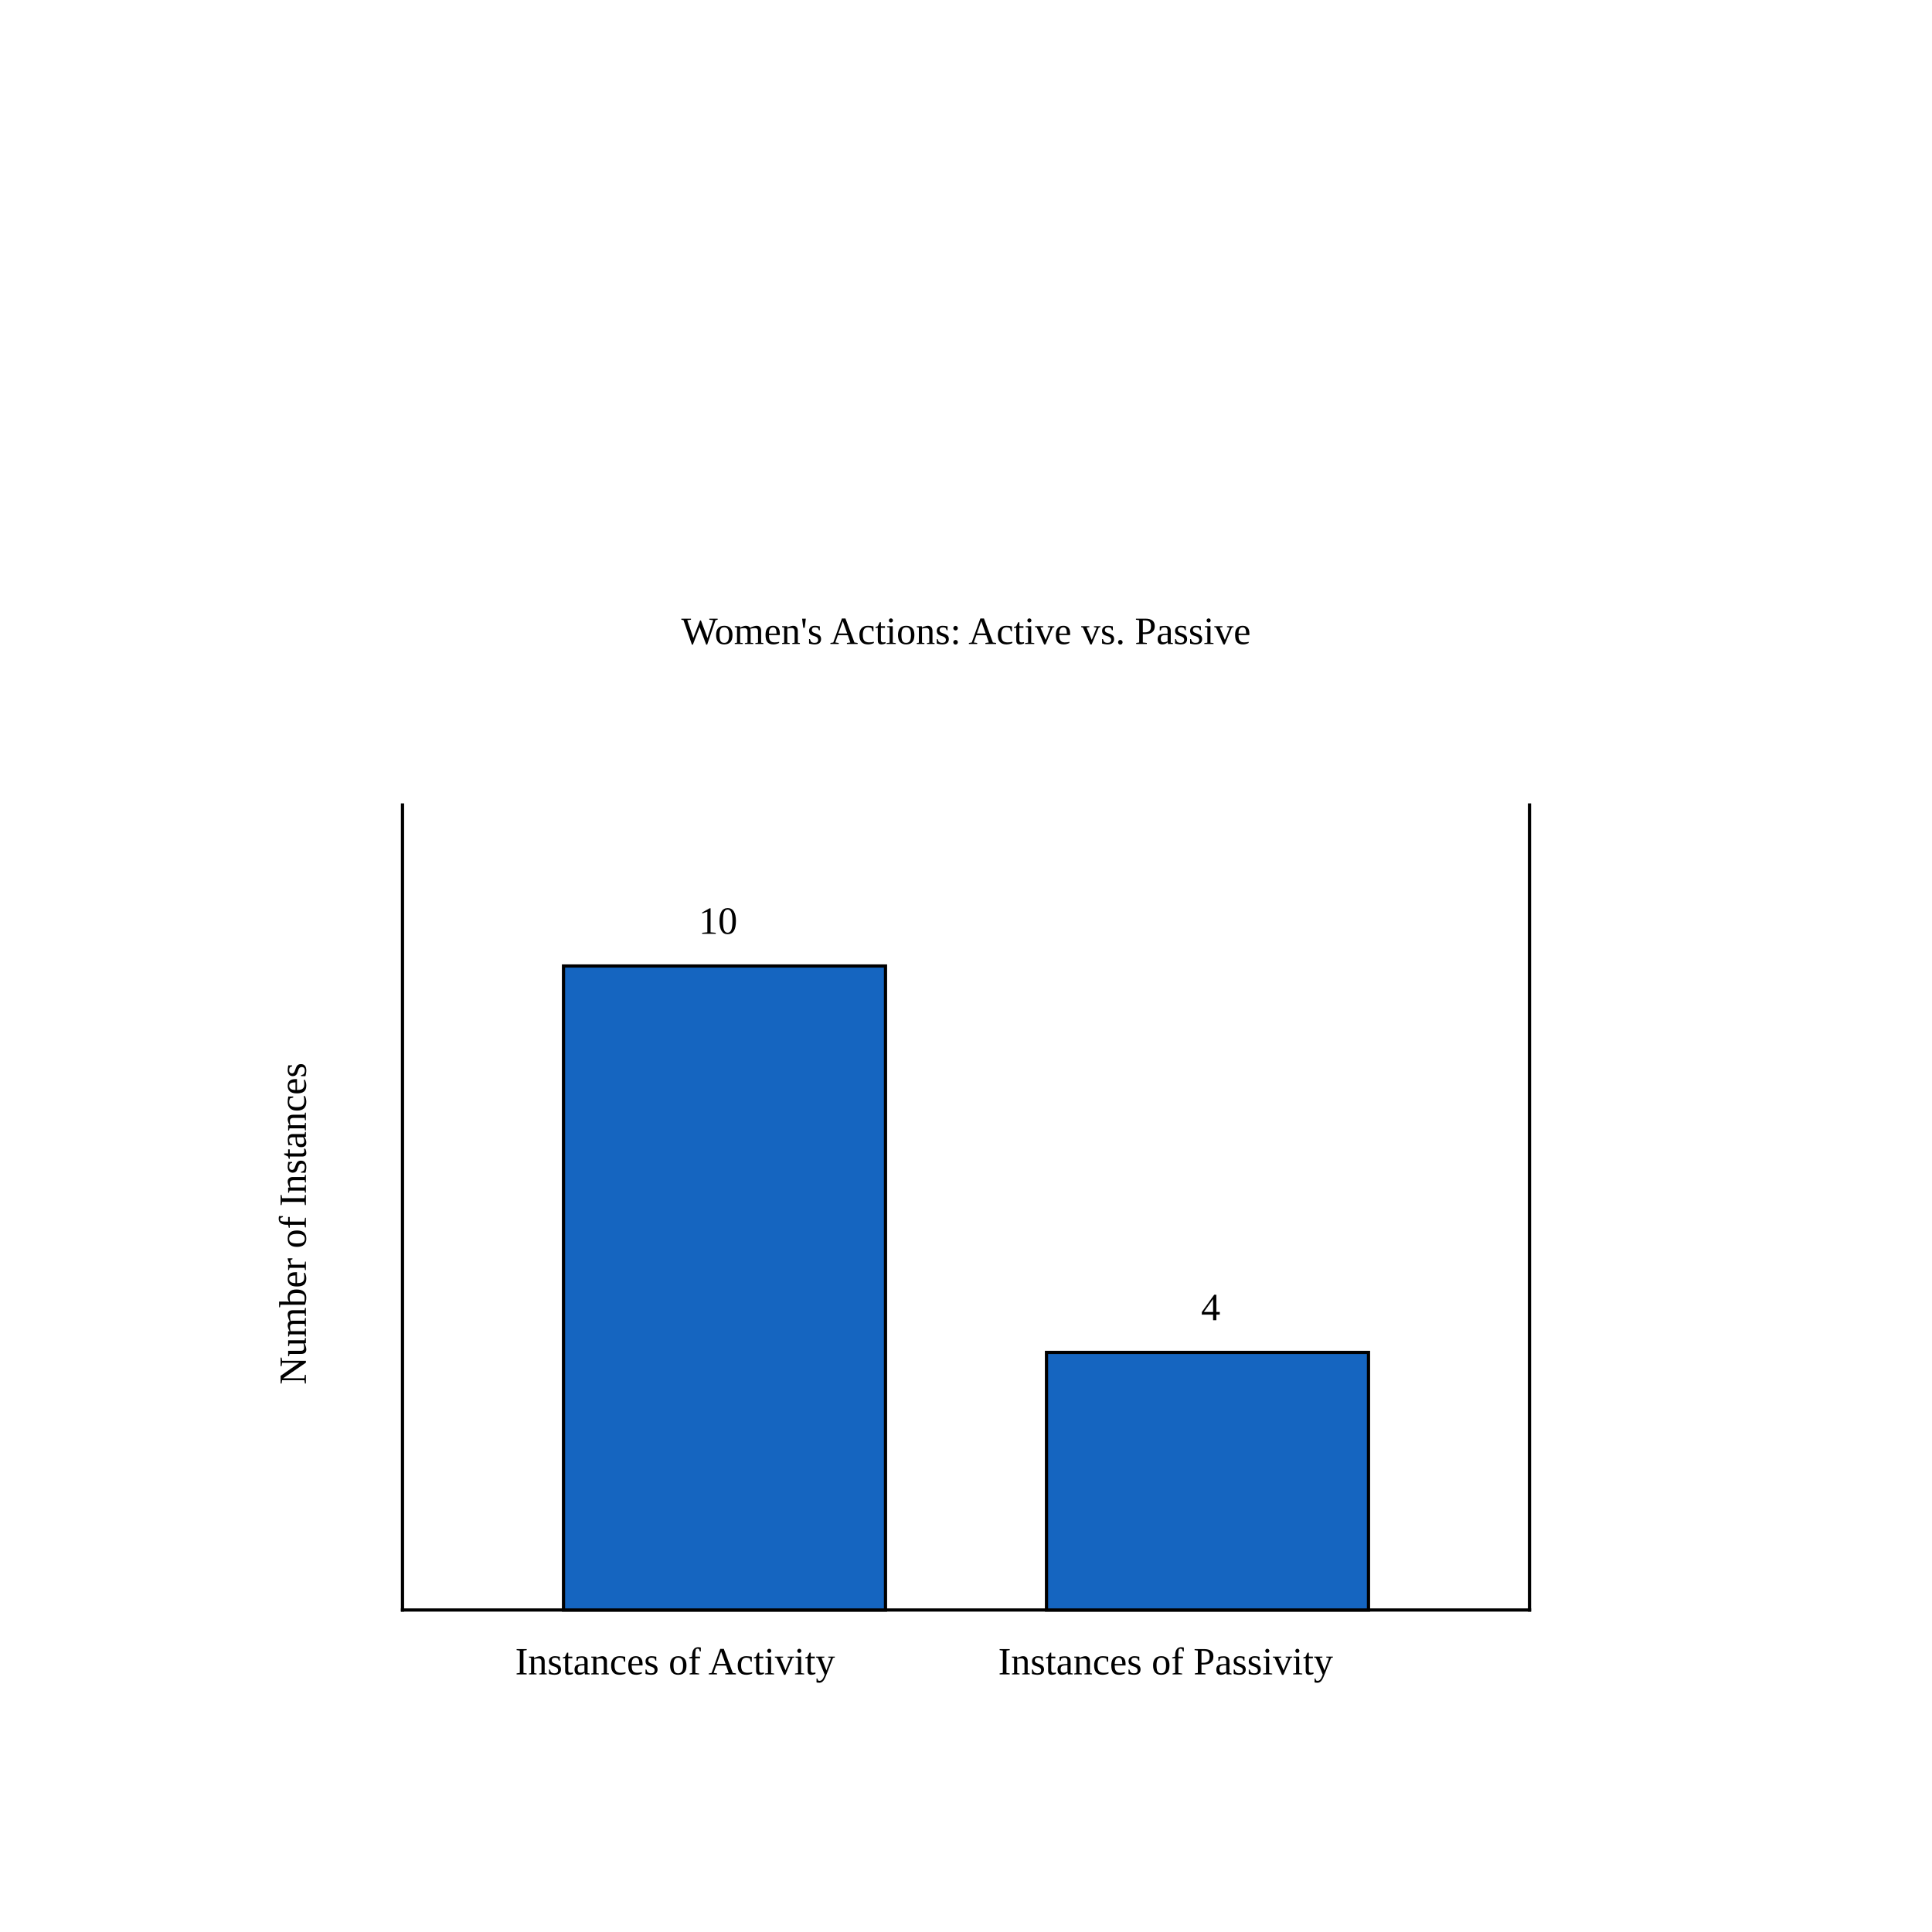
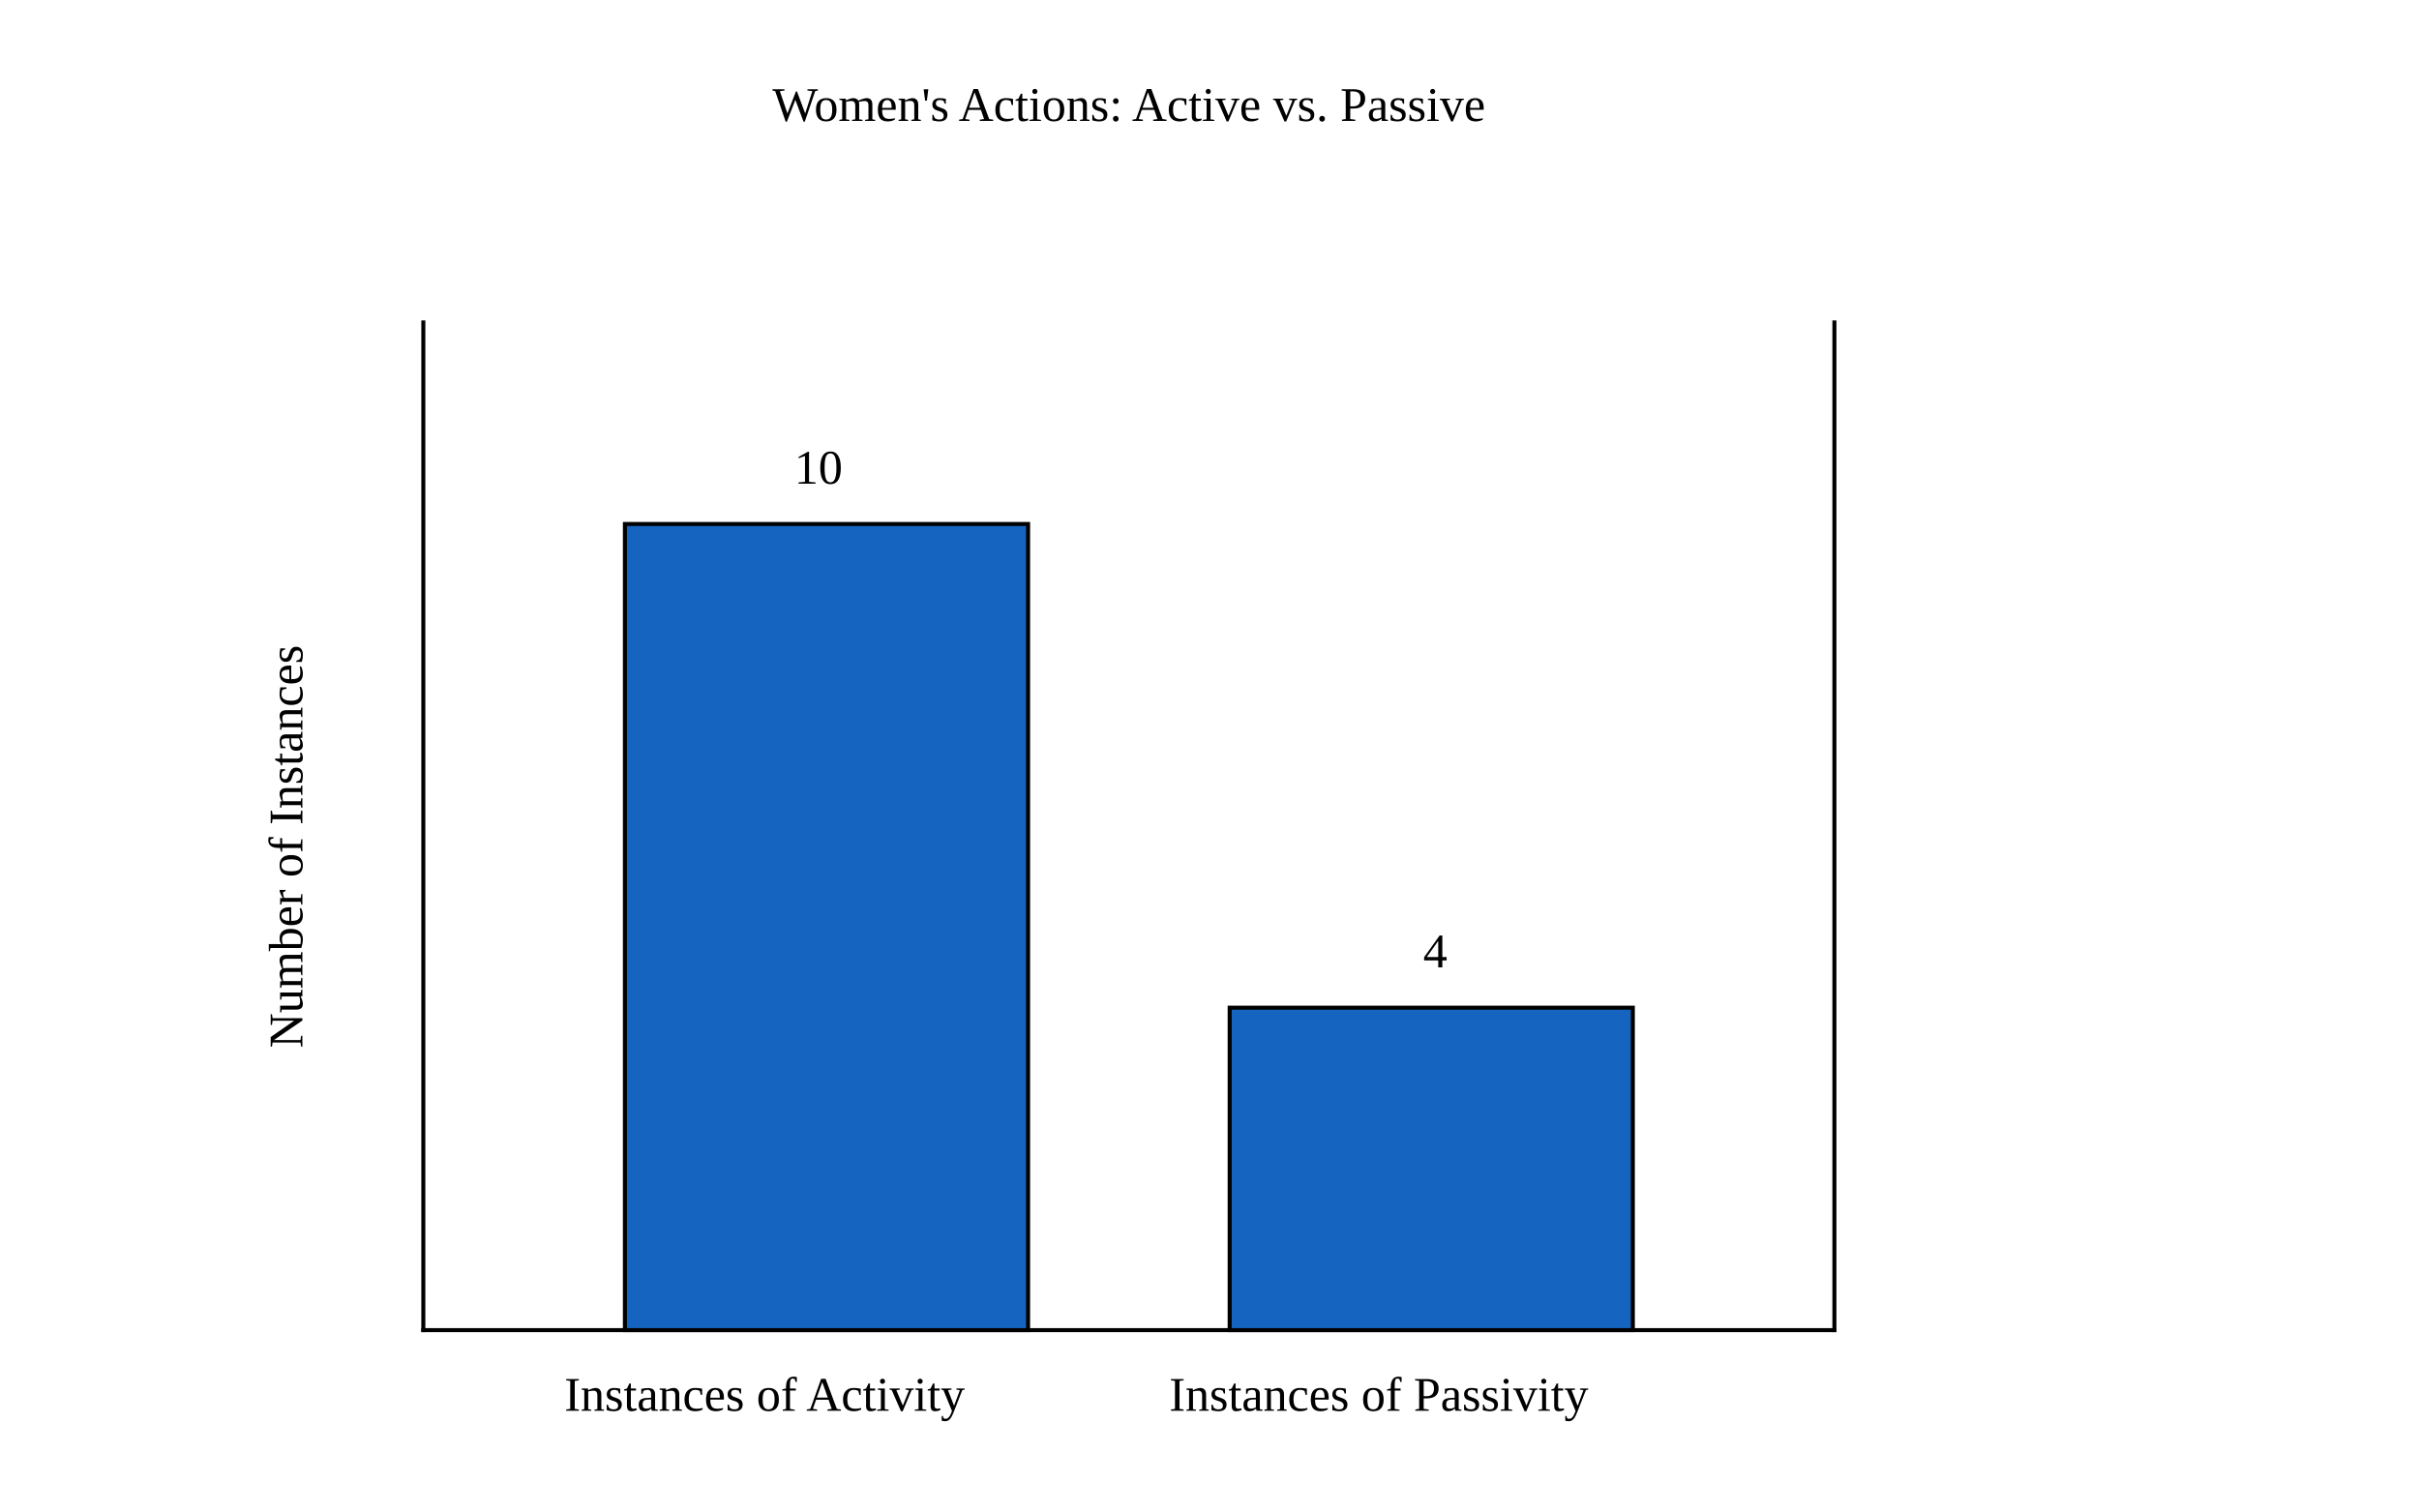
- <svg xmlns="http://www.w3.org/2000/svg" viewBox="0 0 600 600">
+ <svg xmlns="http://www.w3.org/2000/svg" viewBox="20 170 600 375">
  <line x1="125" x2="475" y1="500" y2="500" stroke="black" stroke-linecap="square" />
  <line x1="125" x2="125" y1="500" y2="250" stroke="black" stroke-linecap="square" />
  <line x1="475" x2="475" y1="500" y2="250" stroke="black" stroke-linecap="square" />
  <text x="300" y="200" text-anchor="middle">Women's Actions: Active vs. Passive</text>
  <text x="160" y="520" text-anchor="start">Instances of Activity</text>
  <text x="310" y="520" text-anchor="start">Instances of Passivity</text>
  <text x="-30" y="495" transform="rotate(270 0,400)">Number of Instances</text>
  <text x="217" y="290">10</text>
  <text x="373" y="410">4</text>
  <rect x="175" y="300" width="100" height="200" fill="#1565C0" stroke="black" />
  <rect x="325" y="420" width="100" height="80" fill="#1565C0" stroke="black" />
</svg>
